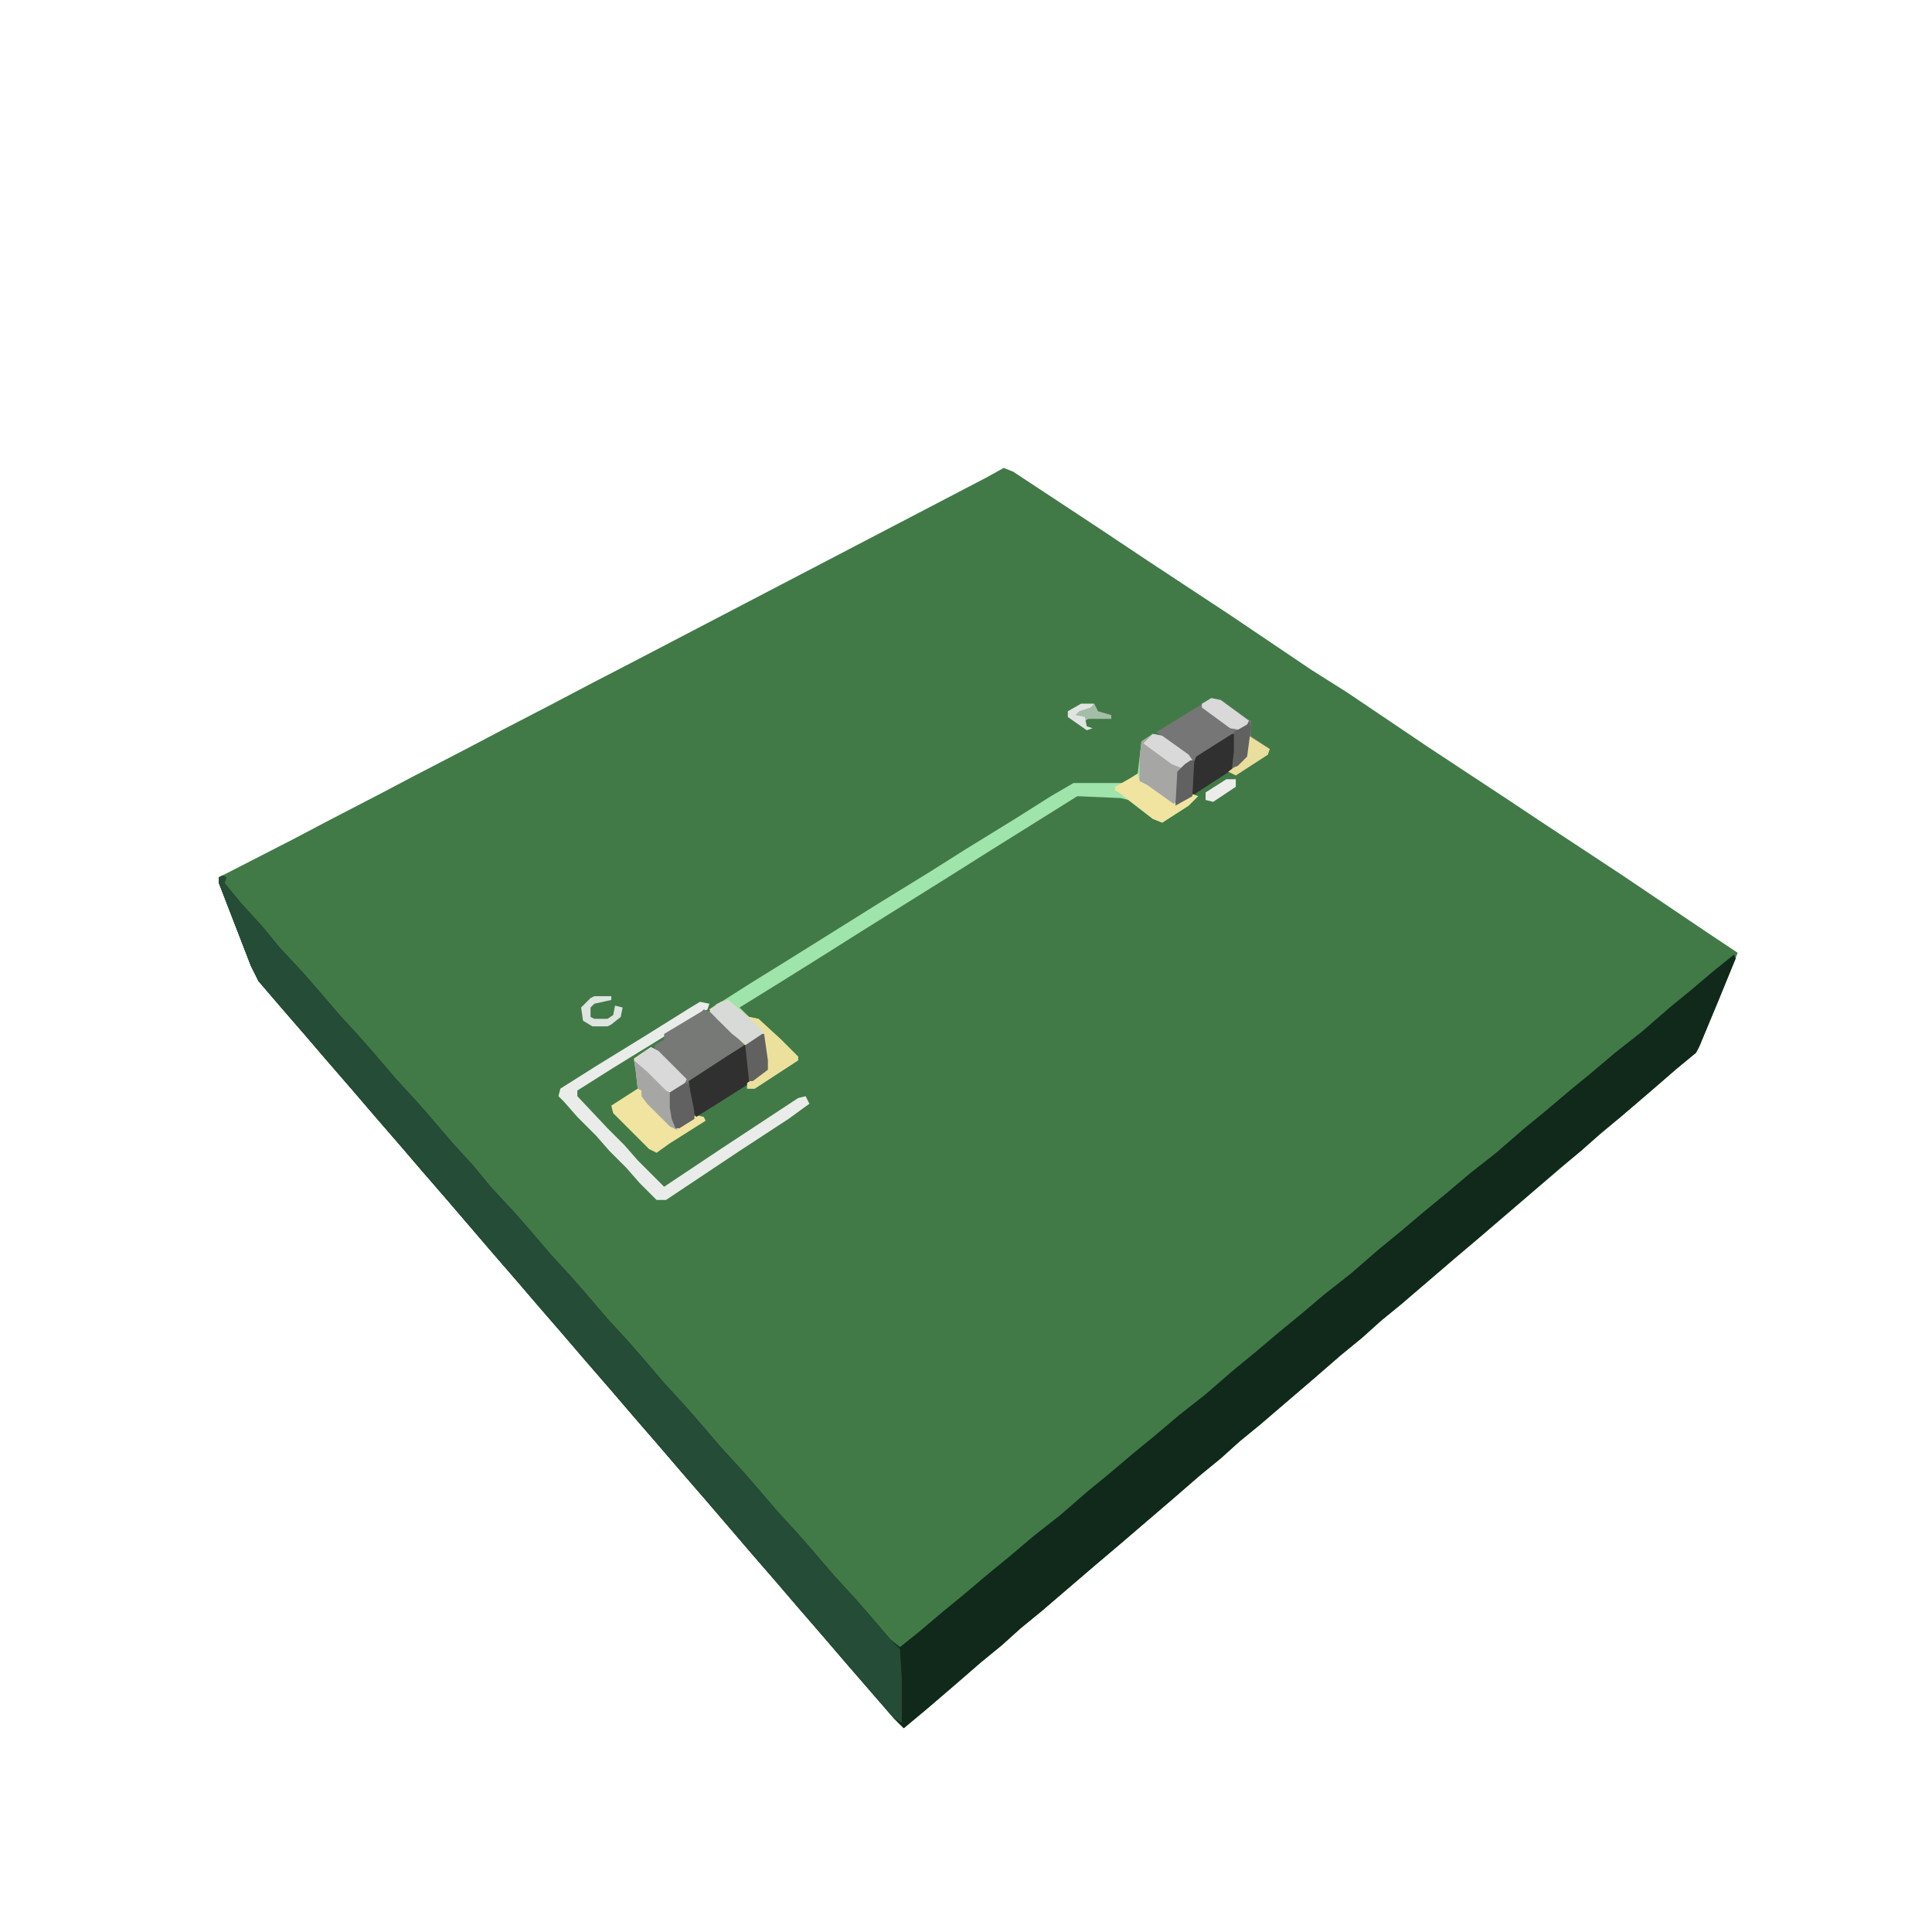
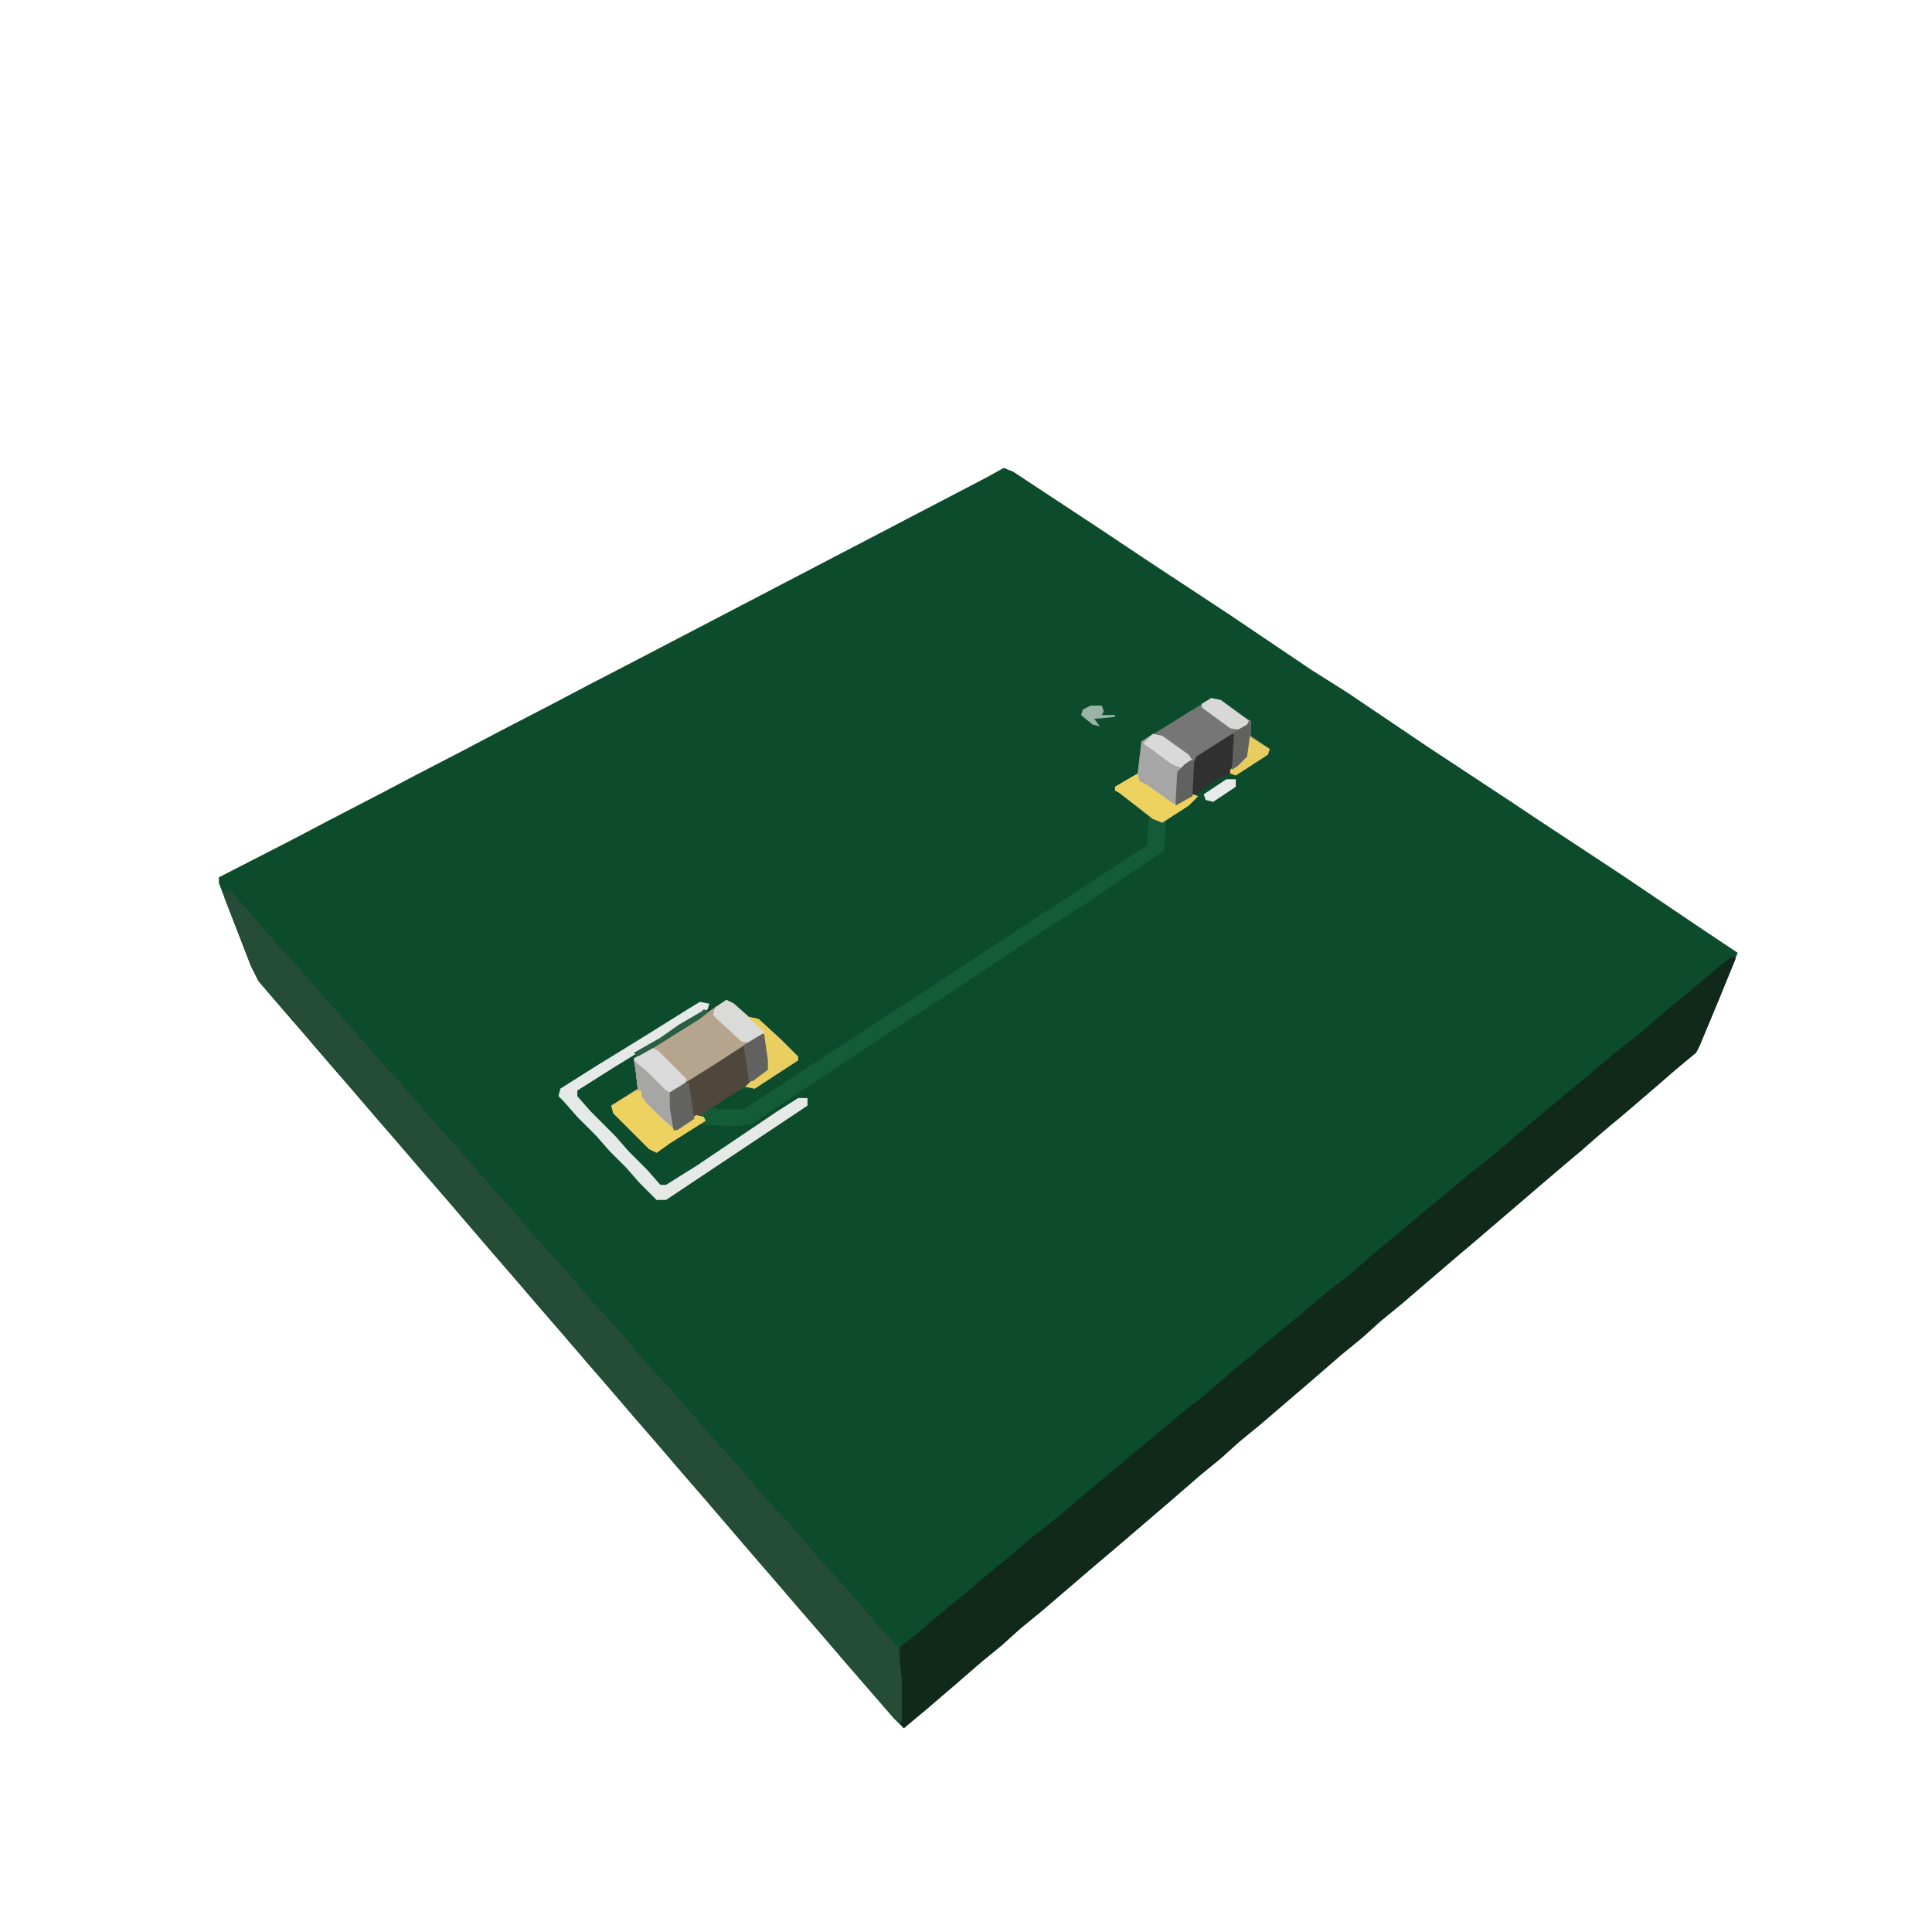
<svg xmlns="http://www.w3.org/2000/svg" version="1.1" width="1024" height="1024">
-   <path d="M0,0 L5,2 L49,31 L76,49 L120,78 L163,107 L182,119 L225,148 L269,177 L284,187 L328,216 L371,245 L389,257 L379,282 L368,308 L363,313 L348,326 L334,338 L321,349 L307,361 L293,373 L280,384 L266,396 L252,408 L239,419 L225,431 L211,443 L200,452 L190,461 L179,470 L164,483 L150,495 L136,507 L125,516 L115,525 L104,534 L89,547 L75,559 L61,571 L48,582 L34,594 L20,606 L9,615 L-1,624 L-12,633 L-27,646 L-41,658 L-53,668 L-58,663 L-71,648 L-84,633 L-96,619 L-109,604 L-121,590 L-134,575 L-146,561 L-158,547 L-171,532 L-183,518 L-196,503 L-208,489 L-221,474 L-233,460 L-246,445 L-258,431 L-271,416 L-283,402 L-295,388 L-308,373 L-320,359 L-333,344 L-345,330 L-358,315 L-370,301 L-383,286 L-395,272 L-399,264 L-416,220 L-416,217 L-377,197 L-358,187 L-331,173 L-312,163 L-285,149 L-266,139 L-239,125 L-220,115 L-193,101 L-170,89 L-147,77 L-124,65 L-101,53 L-78,41 L-55,29 L-32,17 L-9,5 Z " fill="#417A47" transform="translate(532,248)" />
-   <path d="M0,0 L2,1 L1,4 L10,15 L21,27 L30,38 L43,52 L50,60 L62,74 L73,86 L80,94 L92,108 L103,120 L110,128 L122,142 L133,154 L142,165 L155,179 L162,187 L174,201 L185,213 L192,221 L204,235 L215,247 L222,255 L234,269 L245,281 L252,289 L264,303 L275,315 L282,323 L294,337 L305,349 L312,357 L324,371 L335,383 L342,391 L354,405 L359,409 L369,401 L382,390 L393,381 L406,370 L417,361 L430,350 L444,339 L459,326 L470,317 L483,306 L494,297 L507,286 L521,275 L536,262 L547,253 L560,242 L571,233 L584,222 L598,211 L613,198 L624,189 L637,178 L648,169 L661,158 L675,147 L690,134 L701,125 L714,114 L725,105 L738,94 L752,83 L767,70 L778,61 L791,50 L801,42 L802,44 L783,90 L781,94 L770,103 L755,116 L741,128 L730,137 L720,146 L709,155 L694,168 L680,180 L666,192 L653,203 L639,215 L625,227 L614,236 L604,245 L593,254 L578,267 L564,279 L550,291 L539,300 L529,309 L518,318 L503,331 L489,343 L475,355 L462,366 L448,378 L434,390 L423,399 L413,408 L402,417 L387,430 L373,442 L361,452 L356,447 L343,432 L330,417 L318,403 L305,388 L293,374 L280,359 L268,345 L256,331 L243,316 L231,302 L218,287 L206,273 L193,258 L181,244 L168,229 L156,215 L143,200 L131,186 L119,172 L106,157 L94,143 L81,128 L69,114 L56,99 L44,85 L31,70 L19,56 L15,48 L-2,4 L-2,1 Z " fill="#10291B" transform="translate(118,464)" />
-   <path d="M0,0 L2,1 L1,4 L10,15 L21,27 L30,38 L43,52 L50,60 L62,74 L73,86 L80,94 L92,108 L103,120 L110,128 L122,142 L133,154 L142,165 L155,179 L162,187 L174,201 L185,213 L192,221 L204,235 L215,247 L222,255 L234,269 L245,281 L252,289 L264,303 L275,315 L282,323 L294,337 L305,349 L312,357 L324,371 L335,383 L342,391 L354,405 L359,410 L360,426 L360,449 L356,447 L343,432 L330,417 L318,403 L305,388 L293,374 L280,359 L268,345 L256,331 L243,316 L231,302 L218,287 L206,273 L193,258 L181,244 L168,229 L156,215 L143,200 L131,186 L119,172 L106,157 L94,143 L81,128 L69,114 L56,99 L44,85 L31,70 L19,56 L15,48 L-2,4 L-2,1 Z " fill="#254C36" transform="translate(118,464)" />
-   <path d="M0,0 L5,1 L19,11 L21,14 L15,18 L14,20 L13,37 L21,32 L24,33 L19,38 L5,47 L0,45 L-13,35 L-17,34 L-40,33 L-64,48 L-88,63 L-107,75 L-131,90 L-155,105 L-174,117 L-198,132 L-219,145 L-214,150 L-209,151 L-197,162 L-188,171 L-188,173 L-211,188 L-215,188 L-215,185 L-205,178 L-206,164 L-207,160 L-216,165 L-231,151 L-235,146 L-213,132 L-192,119 L-168,104 L-144,89 L-118,73 L-99,61 L-73,45 L-54,33 L-42,26 L-16,26 L-8,21 L-6,4 Z " fill="#9FE4AA" transform="translate(611,389)" />
-   <path d="M0,0 L5,1 L4,4 L-20,19 L-33,27 L-46,35 L-65,47 L-65,50 L-49,67 L-40,76 L-33,84 L-21,96 L-19,98 L11,78 L52,51 L56,50 L58,54 L47,62 L21,79 L-18,105 L-23,105 L-32,96 L-39,88 L-48,79 L-55,71 L-65,61 L-72,53 L-75,50 L-74,46 L-55,34 L-29,18 L-5,3 Z " fill="#EAECEA" transform="translate(371,531)" />
-   <path d="M0,0 L5,1 L19,11 L21,12 L21,20 L31,27 L30,30 L13,41 L9,39 L11,32 L13,19 L-8,32 L-10,45 L-10,52 L-19,57 L-18,39 L-14,35 L-11,32 L-24,22 L-29,18 L-3,2 Z " fill="#767676" transform="translate(642,370)" />
-   <path d="M0,0 L4,2 L19,17 L17,21 L12,24 L10,24 L13,43 L24,36 L28,37 L29,39 L10,51 L3,56 L-1,54 L-20,35 L-21,31 L-7,22 L-8,13 L-9,6 Z " fill="#F0E4A0" transform="translate(345,555)" />
-   <path d="M0,0 L5,2 L16,13 L22,18 L17,23 L1,33 L-7,38 L-5,58 L-13,63 L-15,63 L-17,58 L-18,52 L-18,44 L-10,39 L-12,35 L-26,21 L-26,19 L-21,16 L-21,13 L-1,1 Z " fill="#767976" transform="translate(373,535)" />
-   <path d="M0,0 L1,0 L3,14 L3,19 L-8,27 L-27,39 L-35,44 L-37,41 L-39,25 L-19,12 Z " fill="#303030" transform="translate(404,548)" />
-   <path d="M0,0 L7,6 L11,9 L16,10 L28,21 L37,30 L37,32 L14,47 L10,47 L10,44 L20,37 L19,23 L18,19 L9,24 L-6,10 L-10,5 L-4,1 Z " fill="#ECE09D" transform="translate(386,530)" />
-   <path d="M0,0 L5,1 L19,11 L21,14 L15,18 L14,20 L13,34 L11,38 L-7,25 L-7,13 L-6,4 Z " fill="#A6A6A5" transform="translate(611,389)" />
-   <path d="M0,0 L2,0 L2,9 L0,19 L-20,32 L-22,32 L-21,17 L-19,12 Z " fill="#303030" transform="translate(653,389)" />
-   <path d="M0,0 L1,4 L5,6 L19,16 L24,14 L29,11 L32,12 L27,17 L13,26 L8,24 L-10,10 L-12,9 L-12,7 L-3,2 Z " fill="#F0E4A0" transform="translate(603,410)" />
-   <path d="M0,0 L4,2 L19,17 L17,21 L12,24 L7,23 L-9,7 L-6,4 Z " fill="#D9D9D9" transform="translate(345,555)" />
-   <path d="M0,0 L7,6 L17,15 L19,18 L10,24 L2,18 L-10,6 L-6,2 Z " fill="#D8DAD8" transform="translate(386,530)" />
-   <path d="M0,0 L7,6 L17,16 L19,17 L22,34 L23,37 L19,35 L7,23 L4,19 L4,16 L2,15 L1,6 Z " fill="#A6A6A5" transform="translate(336,562)" />
-   <path d="M0,0 L2,0 L5,15 L5,19 L-3,24 L-5,24 L-7,19 L-8,13 L-8,5 Z " fill="#616161" transform="translate(363,574)" />
+   <path d="M0,0 L5,2 L49,31 L76,49 L120,78 L163,107 L182,119 L225,148 L269,177 L284,187 L328,216 L371,245 L389,257 L379,282 L368,308 L363,313 L348,326 L334,338 L321,349 L307,361 L293,373 L280,384 L266,396 L252,408 L239,419 L225,431 L211,443 L200,452 L190,461 L179,470 L164,483 L150,495 L136,507 L125,516 L115,525 L104,534 L89,547 L75,559 L61,571 L48,582 L34,594 L20,606 L9,615 L-1,624 L-12,633 L-27,646 L-41,658 L-53,668 L-58,663 L-71,648 L-84,633 L-96,619 L-109,604 L-121,590 L-134,575 L-146,561 L-158,547 L-171,532 L-183,518 L-196,503 L-208,489 L-221,474 L-233,460 L-246,445 L-258,431 L-271,416 L-283,402 L-295,388 L-308,373 L-320,359 L-333,344 L-345,330 L-358,315 L-370,301 L-383,286 L-395,272 L-399,264 L-416,220 L-416,217 L-377,197 L-358,187 L-331,173 L-312,163 L-285,149 L-266,139 L-239,125 L-220,115 L-193,101 L-170,89 L-147,77 L-124,65 L-101,53 L-78,41 L-55,29 L-32,17 L-9,5 Z " fill="#0D4B2D" transform="translate(532,248)" />
+   <path d="M0,0 L2,1 L-17,47 L-19,51 L-30,60 L-45,73 L-59,85 L-70,94 L-80,103 L-91,112 L-106,125 L-120,137 L-134,149 L-147,160 L-161,172 L-175,184 L-186,193 L-196,202 L-207,211 L-222,224 L-236,236 L-250,248 L-261,257 L-271,266 L-282,275 L-297,288 L-311,300 L-325,312 L-338,323 L-352,335 L-366,347 L-377,356 L-387,365 L-398,374 L-413,387 L-427,399 L-439,409 L-441,406 L-441,366 L-431,358 L-418,347 L-407,338 L-394,327 L-383,318 L-370,307 L-356,296 L-341,283 L-330,274 L-317,263 L-306,254 L-293,243 L-279,232 L-264,219 L-253,210 L-240,199 L-229,190 L-216,179 L-202,168 L-187,155 L-176,146 L-163,135 L-152,126 L-139,115 L-125,104 L-110,91 L-99,82 L-86,71 L-75,62 L-62,51 L-48,40 L-33,27 L-22,18 L-9,7 Z " fill="#10291B" transform="translate(918,507)" />
+   <path d="M0,0 L4,1 L13,11 L22,22 L35,36 L42,44 L54,58 L65,70 L72,78 L84,92 L95,104 L102,112 L114,126 L125,138 L132,146 L144,160 L155,172 L164,183 L177,197 L184,205 L196,219 L207,231 L214,239 L226,253 L237,265 L244,273 L256,287 L267,299 L274,307 L286,321 L297,333 L304,341 L316,355 L327,367 L334,375 L346,389 L357,401 L359,418 L359,441 L355,439 L342,424 L329,409 L317,395 L304,380 L292,366 L279,351 L267,337 L255,323 L242,308 L230,294 L217,279 L205,265 L192,250 L180,236 L167,221 L155,207 L142,192 L130,178 L118,164 L105,149 L93,135 L80,120 L68,106 L55,91 L43,77 L30,62 L18,48 L14,40 L0,4 Z " fill="#254C36" transform="translate(119,472)" />
+   <path d="M0,0 L5,1 L19,11 L21,12 L21,20 L31,27 L30,30 L13,41 L10,40 L13,19 L-8,32 L-11,51 L-7,52 L-12,57 L-24,65 L-25,81 L-68,110 L-84,120 L-120,144 L-164,173 L-208,202 L-244,226 L-252,227 L-271,226 L-287,236 L-294,241 L-298,239 L-317,220 L-318,216 L-304,207 L-305,198 L-306,191 L-287,179 L-263,164 L-257,160 L-253,162 L-245,169 L-240,170 L-228,181 L-219,190 L-219,192 L-242,207 L-249,207 L-265,217 L-260,218 L-248,218 L-231,207 L-202,188 L-176,171 L-147,152 L-118,133 L-89,114 L-63,97 L-34,78 L-33,61 L-37,59 L-51,49 L-51,47 L-39,40 L-37,23 L-16,10 Z " fill="#145B37" transform="translate(642,370)" />
+   <path d="M0,0 L4,2 L12,9 L17,10 L29,21 L38,30 L38,32 L15,47 L10,46 L15,41 L21,37 L20,23 L19,19 L0,31 L-25,47 L-30,49 L-28,63 L-28,69 L-16,61 L-12,62 L-11,64 L-30,76 L-37,81 L-41,79 L-60,60 L-61,56 L-47,47 L-48,38 L-49,31 L-30,19 L-6,4 Z " fill="#B5A58E" transform="translate(385,530)" />
+   <path d="M0,0 L5,1 L19,11 L21,12 L21,20 L31,27 L30,30 L13,41 L10,40 L13,19 L-8,32 L-11,51 L-7,52 L-12,57 L-26,66 L-31,64 L-49,50 L-51,49 L-51,47 L-39,40 L-37,23 L-16,10 Z " fill="#757675" transform="translate(642,370)" />
+   <path d="M0,0 L5,1 L4,4 L-9,12 L-20,19 L-33,27 L-46,35 L-65,47 L-65,50 L-58,58 L-45,71 L-38,79 L-28,89 L-21,97 L-18,97 L-2,87 L41,58 L52,51 L57,51 L57,55 L21,79 L-18,105 L-23,105 L-32,96 L-39,88 L-48,79 L-55,71 L-65,61 L-72,53 L-75,50 L-74,46 L-55,34 L-29,18 L-5,3 Z " fill="#E5E9E7" transform="translate(371,531)" />
+   <path d="M0,0 L1,0 L3,14 L3,19 L-11,29 L-31,42 L-45,51 L-47,51 L-49,39 L-49,31 L-25,16 L-8,5 Z " fill="#4F473C" transform="translate(404,548)" />
+   <path d="M0,0 L5,1 L19,11 L21,14 L15,18 L14,20 L13,37 L21,32 L24,33 L19,38 L5,47 L0,45 L-18,31 L-20,30 L-20,28 L-8,21 L-6,4 Z " fill="#A5A6A5" transform="translate(611,389)" />
+   <path d="M0,0 L4,2 L12,9 L17,10 L29,21 L38,30 L38,32 L15,47 L10,46 L15,41 L21,37 L20,23 L19,19 L13,23 L8,22 L-4,11 L-7,8 L-6,4 Z " fill="#E9CF5F" transform="translate(385,530)" />
+   <path d="M0,0 L3,0 L7,7 L20,20 L25,18 L32,13 L36,14 L37,16 L18,28 L11,33 L7,31 L-12,12 L-13,8 Z " fill="#EED260" transform="translate(337,578)" />
+   <path d="M0,0 L4,2 L19,17 L17,21 L12,24 L10,24 L12,38 L12,43 L5,37 L-2,30 L-5,26 L-5,23 L-7,22 L-8,13 L-9,6 Z " fill="#DADADA" transform="translate(345,555)" />
+   <path d="M0,0 L2,0 L1,13 L-1,21 L-6,23 L-19,32 L-22,32 L-21,17 L-19,12 Z " fill="#303030" transform="translate(653,389)" />
+   <path d="M0,0 L1,4 L5,6 L19,16 L24,14 L29,11 L32,12 L27,17 L13,26 L8,24 L-10,10 L-12,9 L-12,7 Z " fill="#EDD260" transform="translate(603,410)" />
+   <path d="M0,0 L4,2 L20,17 L16,21 L13,23 L8,22 L-4,11 L-7,8 L-6,4 Z " fill="#DADAD9" transform="translate(385,530)" />
+   <path d="M0,0 L7,6 L17,16 L19,17 L21,31 L21,36 L14,30 L7,23 L4,19 L4,16 L2,15 L1,6 Z " fill="#A6A6A4" transform="translate(336,562)" />
+   <path d="M0,0 L2,0 L5,19 L-4,25 L-6,25 L-8,13 L-8,5 Z " fill="#636362" transform="translate(363,574)" />
  <path d="M0,0 L5,1 L19,11 L21,14 L15,18 L10,16 L-5,5 Z " fill="#D9D9D9" transform="translate(611,389)" />
-   <path d="M0,0 L1,0 L3,14 L3,19 L-5,25 L-7,25 L-9,6 Z " fill="#616160" transform="translate(404,548)" />
-   <path d="M0,0 L5,1 L20,12 L19,15 L16,17 L10,16 L-5,5 L-5,3 Z " fill="#D8D9D8" transform="translate(642,370)" />
-   <path d="M0,0 L2,0 L1,19 L-8,24 L-7,6 L-3,2 Z " fill="#616161" transform="translate(631,403)" />
-   <path d="M0,0 L11,7 L10,10 L-7,21 L-11,19 L-3,13 Z " fill="#E9DE9C" transform="translate(662,390)" />
-   <path d="M0,0 L7,0 L9,4 L16,6 L16,8 L4,8 L2,9 L3,12 L6,13 L3,14 L-7,7 L-7,4 Z " fill="#A4BDA7" transform="translate(573,373)" />
-   <path d="M0,0 L1,4 L-1,19 L-6,24 L-9,25 L-8,16 L-8,6 L-1,2 Z " fill="#616160" transform="translate(662,382)" />
-   <path d="M0,0 L9,0 L9,2 L0,4 L-2,6 L-2,11 L0,12 L7,12 L10,10 L11,5 L15,6 L14,11 L9,15 L7,16 L-1,16 L-6,13 L-7,6 L-2,1 Z " fill="#DEE4DF" transform="translate(315,528)" />
-   <path d="M0,0 L5,0 L5,4 L-7,12 L-11,11 L-11,7 Z " fill="#EBEDEB" transform="translate(650,413)" />
-   <path d="M0,0 L7,0 L5,2 L-1,4 L-3,6 L2,7 L3,12 L6,13 L3,14 L-7,7 L-7,4 Z " fill="#E0E5E1" transform="translate(573,373)" />
+   <path d="M0,0 L1,0 L3,14 L3,19 L-5,25 L-7,25 L-9,11 L-10,6 Z " fill="#616160" transform="translate(404,548)" />
+   <path d="M0,0 L5,1 L20,12 L19,15 L16,17 L10,16 L-5,5 L-5,3 Z " fill="#D7D8D7" transform="translate(642,370)" />
+   <path d="M0,0 L2,0 L1,19 L-8,24 L-7,6 L-3,2 Z " fill="#616160" transform="translate(631,403)" />
+   <path d="M0,0 L11,7 L10,10 L-7,21 L-10,20 L-10,18 L-3,13 Z " fill="#E7CD5F" transform="translate(662,390)" />
+   <path d="M0,0 L1,4 L-1,19 L-6,24 L-9,26 L-8,6 L-1,2 Z " fill="#61615F" transform="translate(662,382)" />
+   <path d="M0,0 L3,1 L-2,5 L-26,20 L-35,25 L-37,23 L-23,15 L-13,8 L-1,1 Z " fill="#2A5F44" transform="translate(373,535)" />
+   <path d="M0,0 L5,0 L5,4 L-7,12 L-11,11 L-12,8 Z " fill="#E9EBEA" transform="translate(650,413)" />
+   <path d="M0,0 L6,0 L7,3 L6,5 L13,5 L13,6 L2,7 L5,11 L1,10 L-5,5 L-4,2 Z " fill="#9BB2A7" transform="translate(578,374)" />
</svg>
